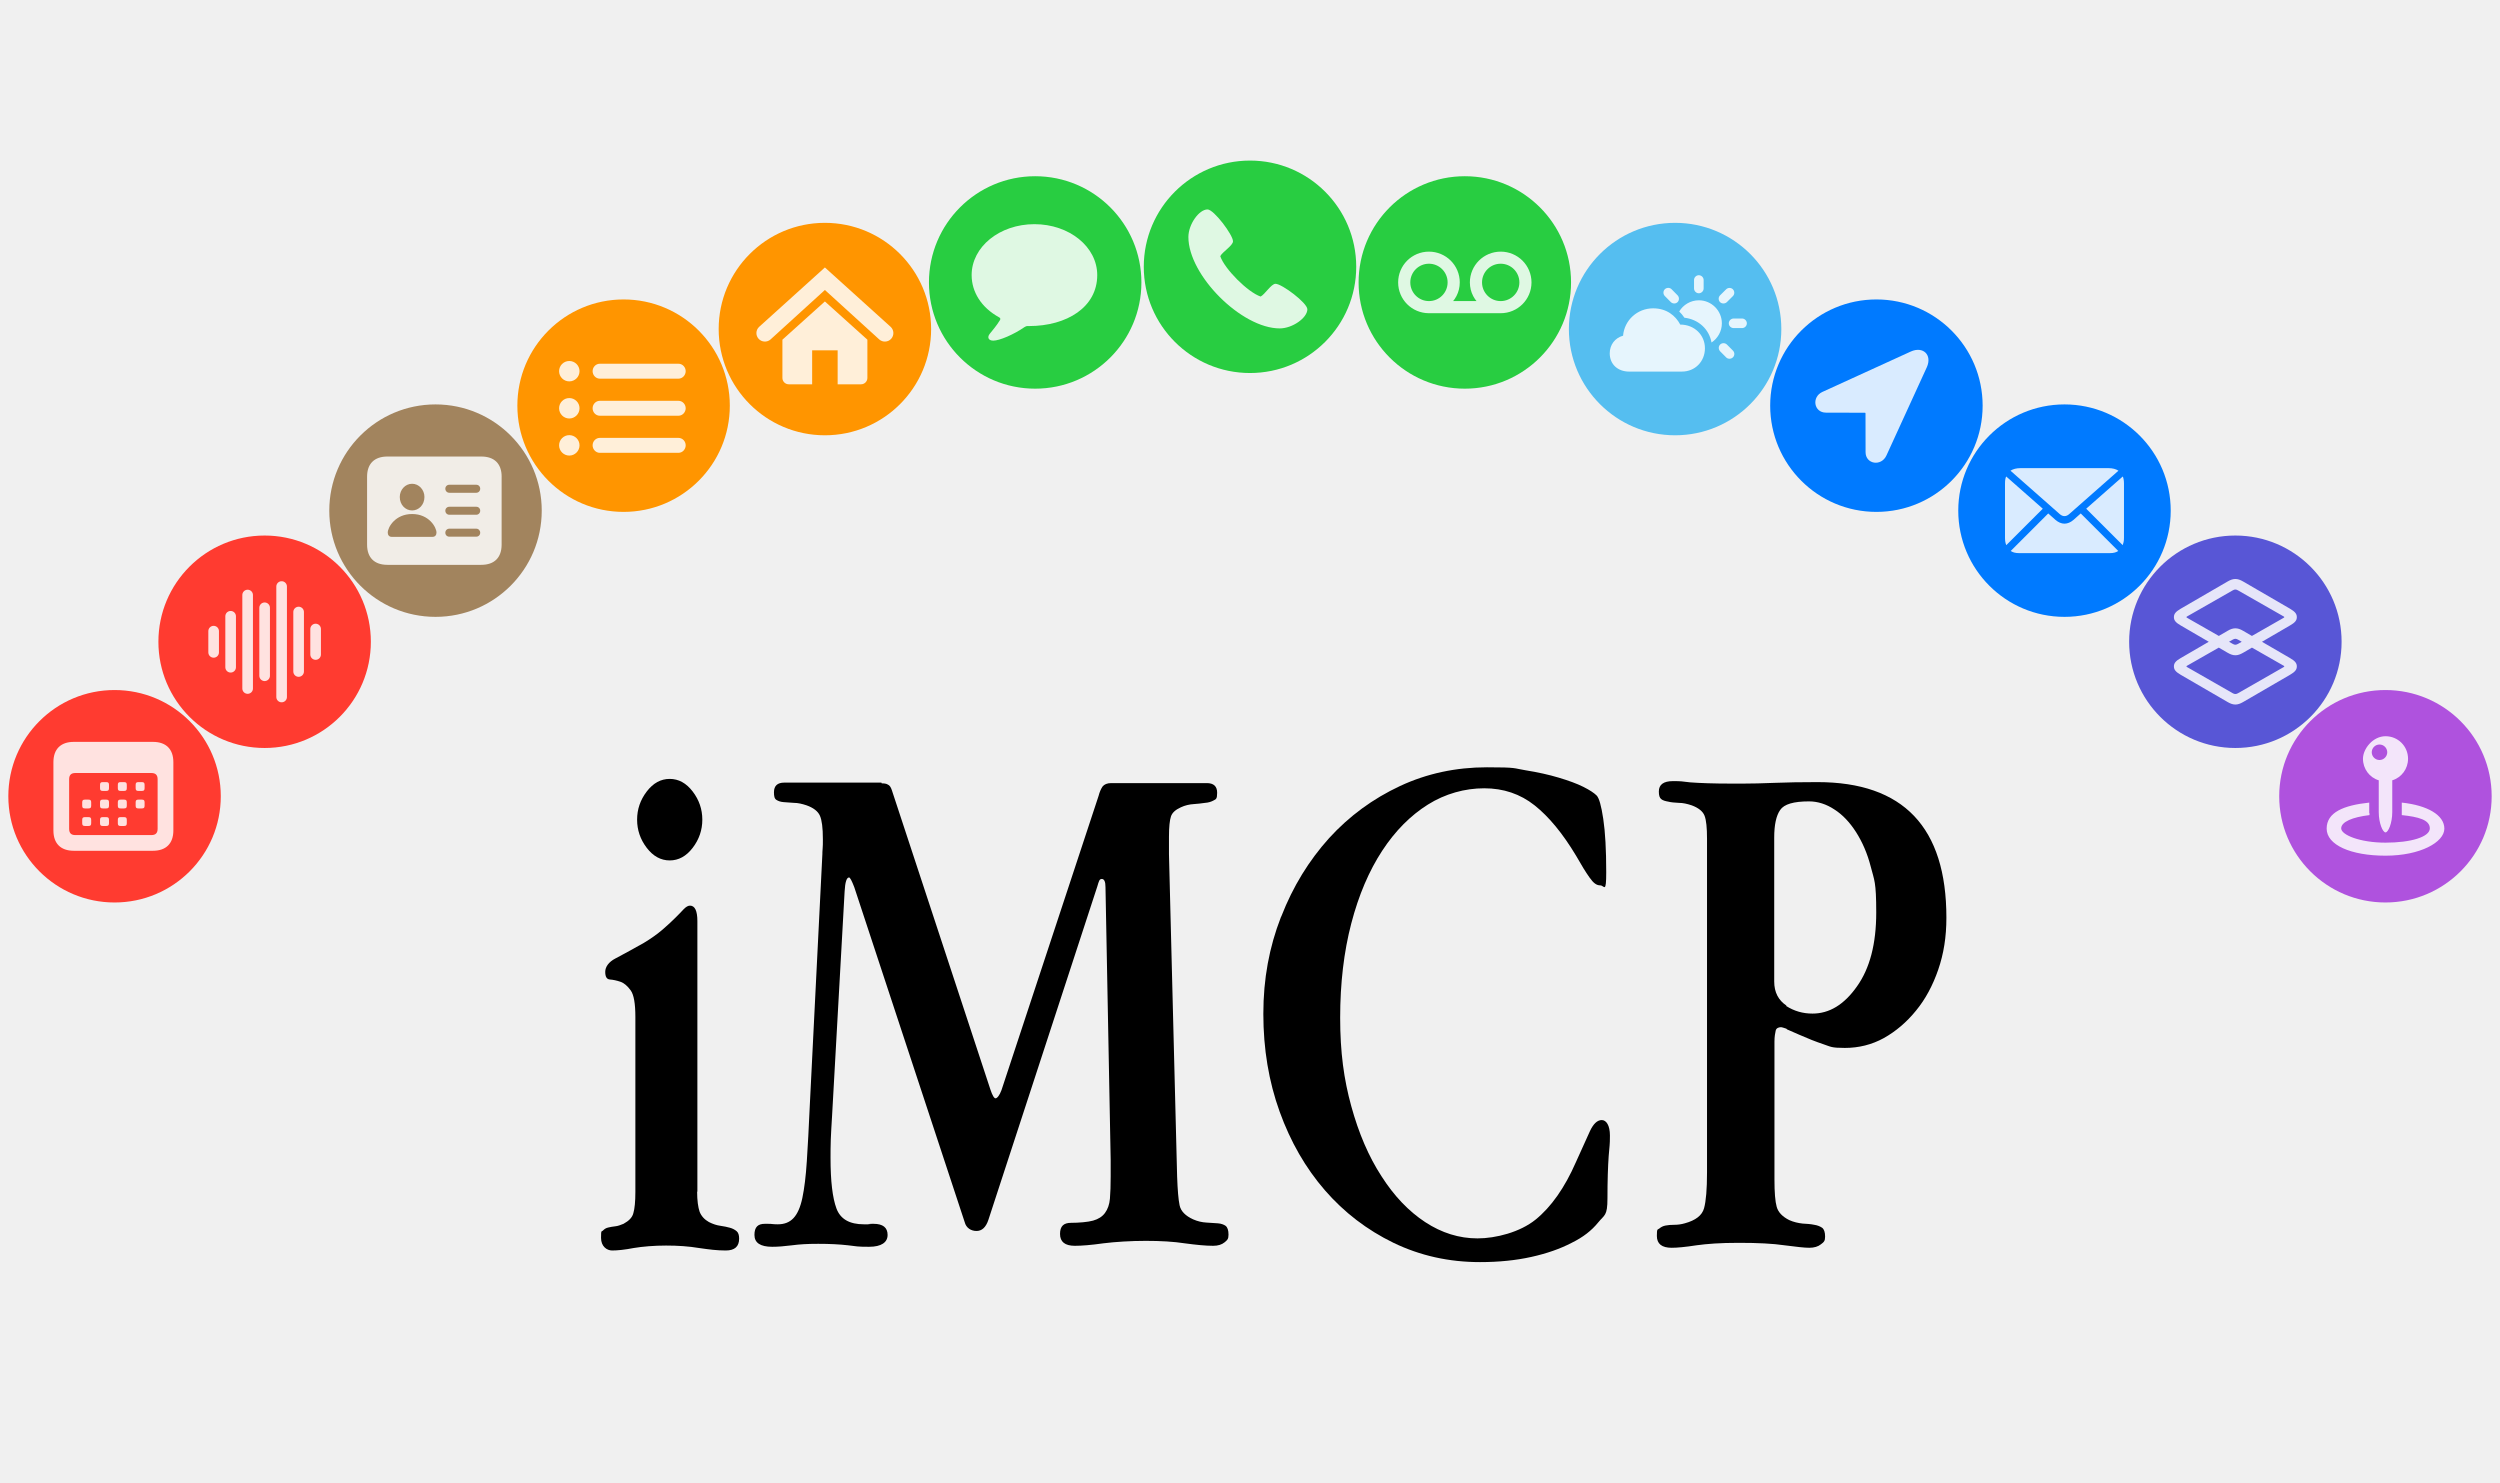
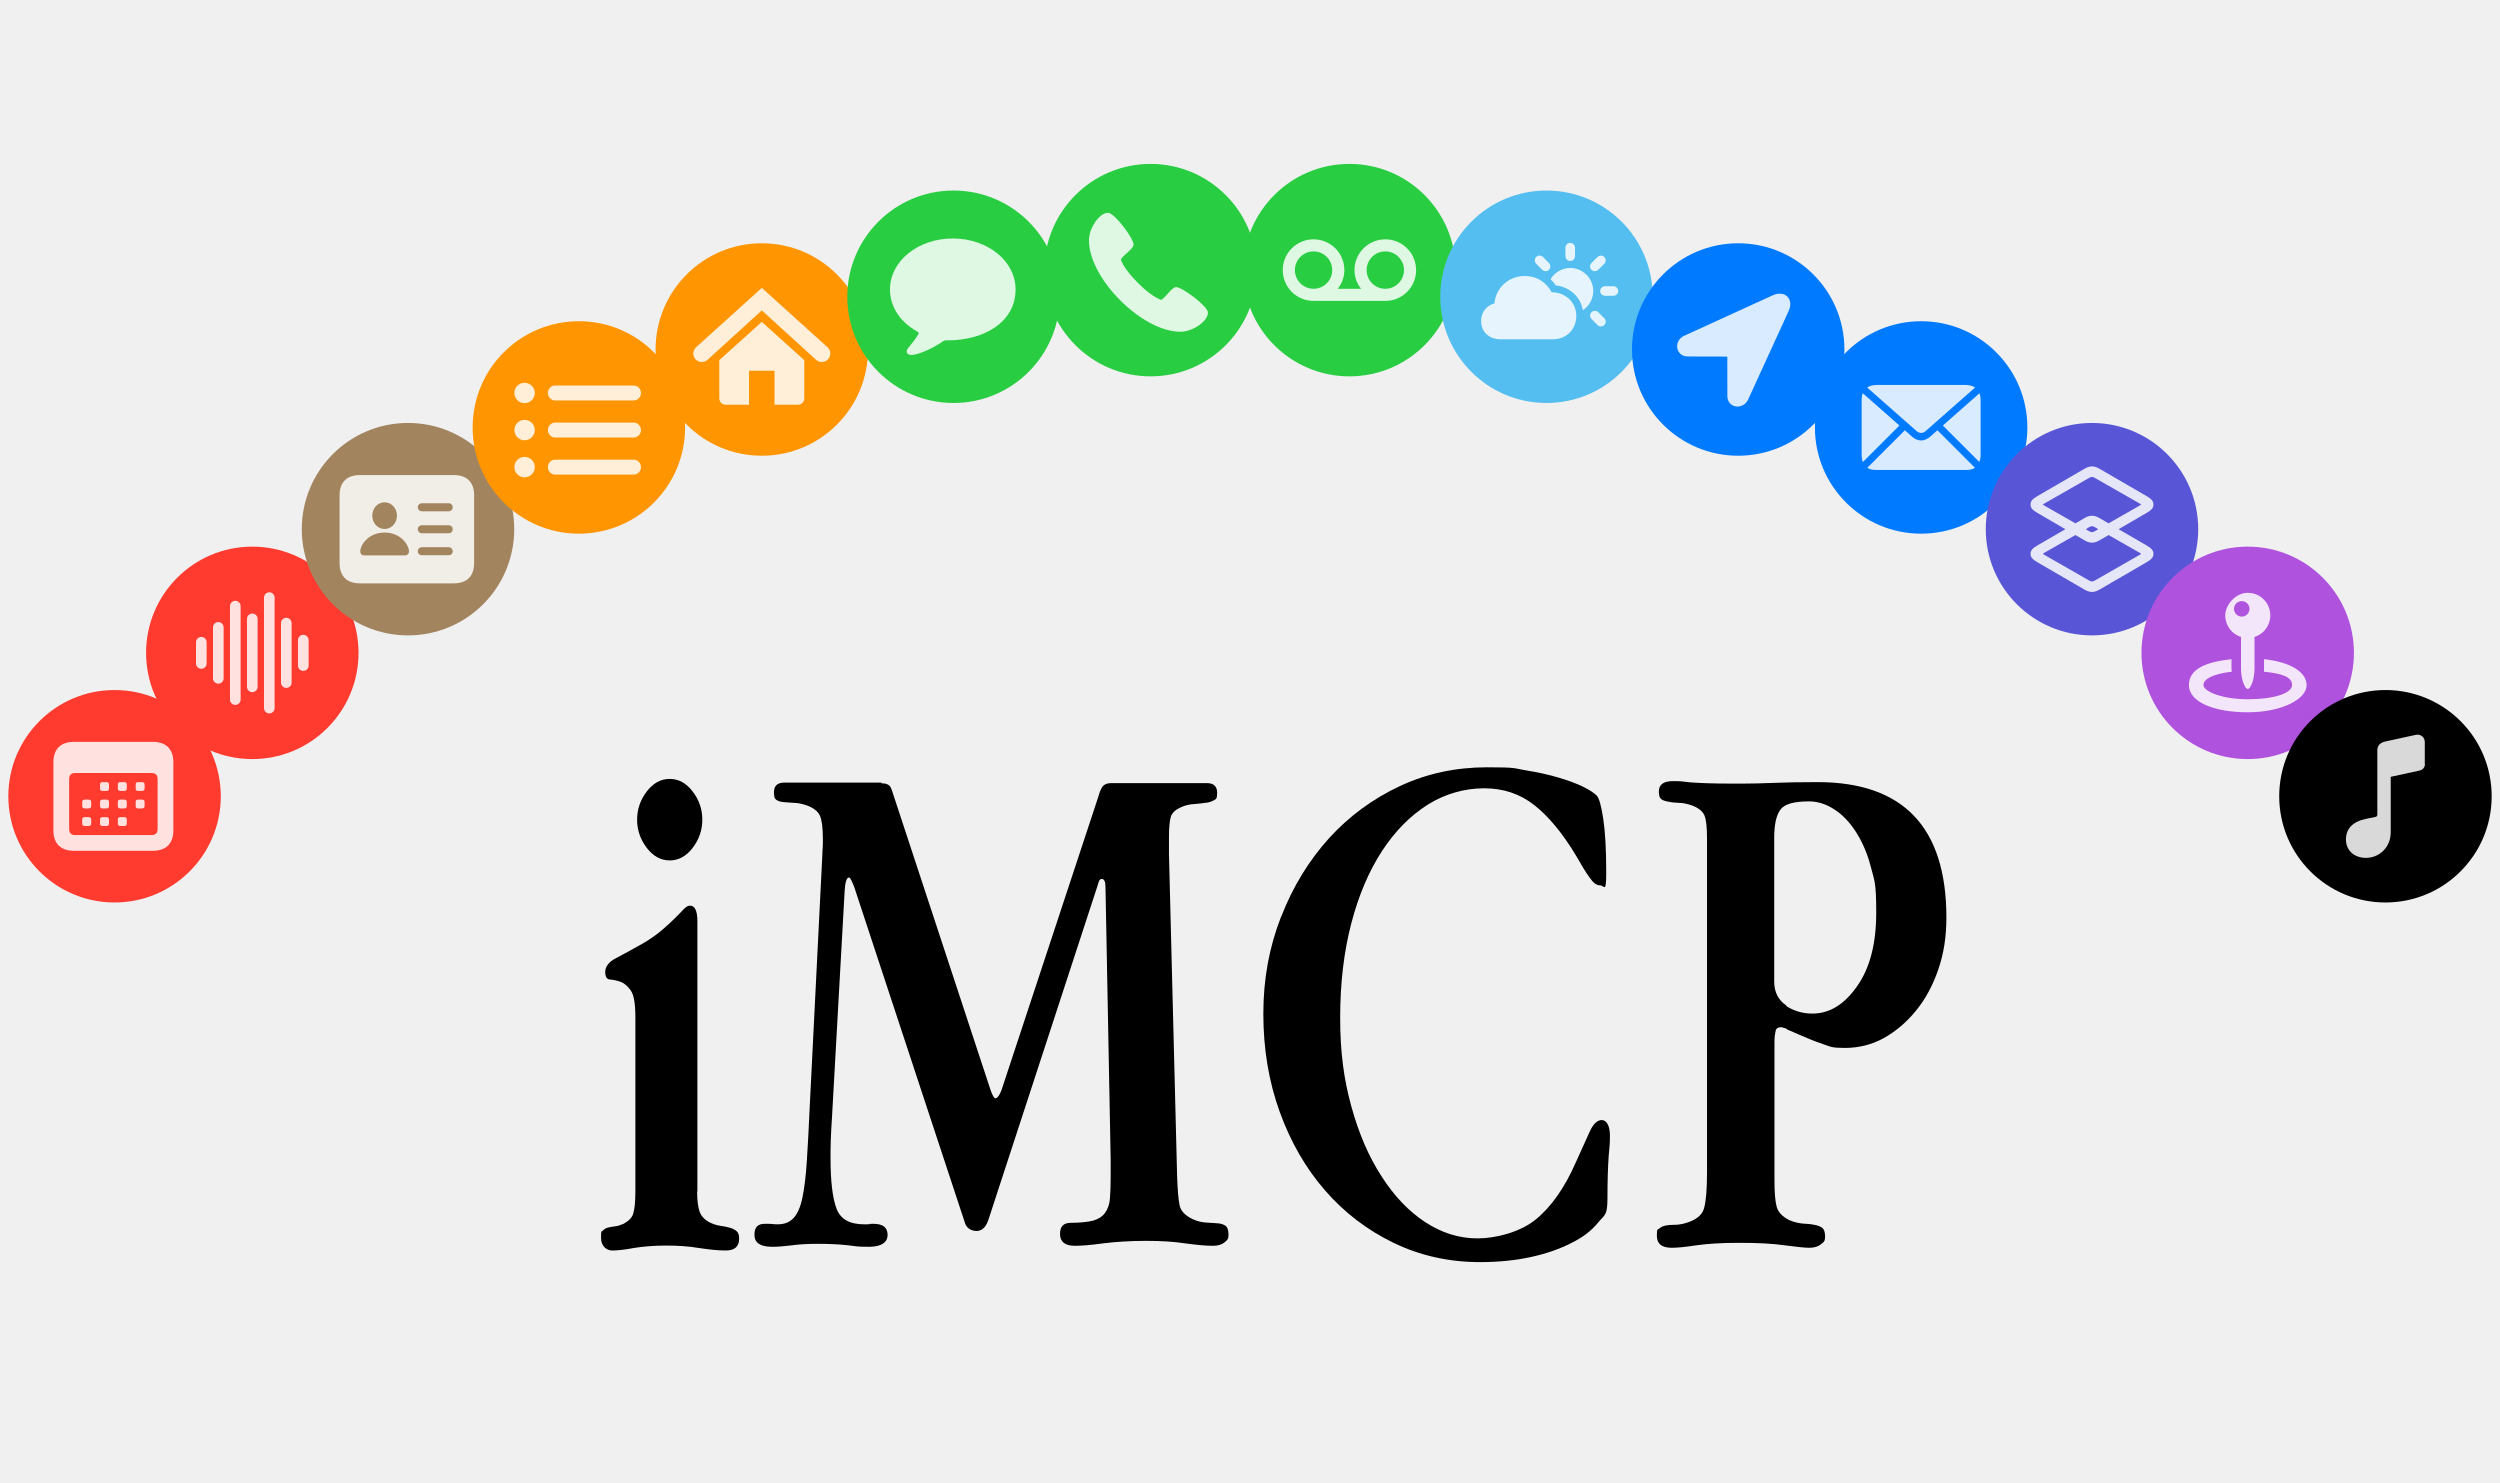
<svg xmlns="http://www.w3.org/2000/svg" viewBox="0 0 1012 600">
  <g fill="#000">
    <path d="M282.2,482.4c0,3.6.4,6.3,1,8.1.7,1.8,2,3.2,3.8,4.2,1.6.8,3.1,1.3,4.6,1.5s2.8.5,3.9.8,2,.8,2.7,1.4,1,1.6,1,3c0,3.2-1.8,4.8-5.4,4.8s-6.6-.4-10.8-1c-4.2-.7-8.6-1-13.4-1s-9.5.4-13.1,1c-3.6.7-6.5,1-8.7,1s-4.5-1.7-4.5-5.1.2-2.4.8-3,1.2-1,2.1-1.2c.9-.2,1.9-.4,2.9-.5s2.1-.5,3.3-1c2.2-1.2,3.6-2.6,4-4.4.5-1.7.8-4.5.8-8.5v-70.8c0-5.4-.6-9-1.9-10.8s-2.7-3-4.2-3.5-2.9-.8-4.2-.9-1.9-1.1-1.9-3.1,1.4-4,4.1-5.4,6.5-3.5,11.5-6.3c3-1.8,5.5-3.6,7.6-5.4,2.1-1.8,3.8-3.4,5.2-4.8,1.4-1.4,2.5-2.5,3.4-3.5.9-.9,1.7-1.4,2.5-1.4,2,0,3,2.1,3,6.3v109.5ZM280.4,320.4c2.6,3.4,3.9,7.2,3.9,11.4s-1.3,8-3.9,11.4-5.7,5.1-9.3,5.1-6.7-1.7-9.3-5.1c-2.6-3.4-3.9-7.2-3.9-11.4s1.3-8,3.9-11.4,5.7-5.1,9.3-5.1,6.7,1.7,9.3,5.1Z" />
    <path d="M356.9,317.1c1,0,1.9.1,2.5.5.7.3,1.2,1,1.6,2.2l39.9,121.2c.8,2.4,1.5,3.6,2.1,3.6s1.6-1.1,2.4-3.3l39.3-119.1c.4-1.6,1-2.9,1.6-3.8.7-.9,1.9-1.4,3.5-1.4h38.7c2.8,0,4.2,1.3,4.2,3.9s-.5,2.6-1.4,3.1-2,.9-3.5,1c-1.4.2-3,.4-4.6.5-1.7.1-3.5.5-5.2,1.3-2.2,1-3.5,2.2-4,3.7-.5,1.5-.8,4.2-.8,8.2v7.1l3.3,130.5c.2,5.4.5,9.2,1,11.6.5,2.4,2.4,4.3,5.5,5.7,1.8.8,3.6,1.2,5.4,1.3s3.4.2,4.6.3c1.3.1,2.4.5,3.1,1,.8.6,1.2,1.8,1.2,3.6s-.5,2.2-1.6,3.1-2.6,1.4-4.6,1.4c-3.2,0-7-.4-11.5-1-4.5-.7-9.8-1-15.8-1s-12.4.4-17.2,1c-4.9.7-8.8,1-11.5,1-4,0-6-1.6-6-4.8s1.5-4.5,4.5-4.5,6.8-.3,8.9-.9c2.1-.6,3.7-1.6,4.8-3.1,1.1-1.5,1.8-3.4,2-5.8s.3-5.4.3-8.9v-6.9l-2.1-110.3c0-2.2-.5-3.3-1.5-3.3s-1.2,1-1.8,3l-44.1,135c-1,3-2.6,4.5-4.8,4.5s-4.2-1.2-4.8-3.6l-44.7-135.6c-1-2.6-1.7-3.9-2.1-3.9-1,0-1.6,1.9-1.8,5.7l-5.1,91.2c-.2,3.4-.4,6.5-.5,9.2-.1,2.8-.1,5.3-.1,7.5,0,9.3.8,16.1,2.4,20.4,1.6,4.3,5.3,6.4,11.1,6.4s1.2,0,1.8-.1c.6-.1,1.3-.1,2.1-.1,3.8,0,5.7,1.5,5.7,4.5s-2.5,4.8-7.5,4.8-5-.2-8.5-.6-7.5-.6-12.1-.6-7.5.2-10.6.6-5.8.6-8,.6c-4.8,0-7.2-1.6-7.2-4.8s1.4-4.5,4.2-4.5,2.2,0,3.1.1,1.6.1,2.2.1c2.6,0,4.7-.8,6.3-2.5,1.6-1.7,2.8-4.4,3.6-8.2.8-3.8,1.4-8.7,1.8-14.8s.8-13.5,1.2-22.5l5.1-101.9c0-.4,0-1.1.1-2.1s.1-2.3.1-3.9c0-4.6-.4-7.7-1.2-9.5-.8-1.8-2.6-3.2-5.4-4.2-1.8-.6-3.5-1-5.1-1-1.6-.1-3-.2-4.2-.3-1.2-.1-2.1-.4-2.9-.9s-1-1.5-1-3.1c0-2.6,1.4-3.9,4.2-3.9h39.3Z" />
    <path d="M518.7,370.9c4.7-12.1,11.2-22.6,19.3-31.6,8.2-9,17.8-16,28.7-21.1s22.7-7.6,35.2-7.6,10.6.4,15.6,1.2,9.5,1.8,13.5,3,7.3,2.4,9.9,3.7c2.6,1.3,4.4,2.5,5.4,3.5s1.9,4.1,2.7,9.5c.8,5.3,1.2,12.5,1.2,21.5s-.8,5.4-2.4,5.4-2.8-1-4.3-3.1-3.3-5-5.5-8.9c-5.4-9-11-15.8-16.8-20.4s-12.6-6.9-20.4-6.9-15.8,2.2-22.8,6.6c-7,4.4-13.2,10.6-18.5,18.7s-9.5,17.9-12.5,29.4-4.5,24.2-4.5,38.2,1.5,24.9,4.5,35.8,7,20.3,12.2,28.3c5.1,8,11,14.2,17.7,18.6s13.8,6.6,21.2,6.6,17.2-2.5,23.5-7.6,11.8-12.9,16.3-23.2c2.4-5.4,4.3-9.6,5.7-12.6s3-4.5,4.8-4.5,3.3,2.1,3.3,6.3-.2,4-.5,8.2-.5,10-.5,17.2-1.2,6.6-3.8,9.8-6,5.9-10.7,8.2c-4.6,2.4-10,4.3-16.3,5.7-6.3,1.4-13.2,2.1-20.8,2.1-12.6,0-24.2-2.6-35-7.8-10.7-5.2-20-12.3-27.8-21.3s-13.9-19.6-18.3-31.8c-4.4-12.2-6.6-25.4-6.6-39.6s2.4-27,7.1-39.1h0Z" />
    <path d="M723.1,416.4c-1.2-.4-1.9-.6-2.1-.6-1.2,0-2,.5-2.2,1.4s-.5,2.4-.5,4.4v55.9c0,5.2.3,8.9.9,11,.6,2.2,2.3,4,5.1,5.4,1.8.8,3.6,1.2,5.4,1.4,1.8.1,3.3.2,4.7.5,1.3.2,2.3.6,3.2,1.2.8.6,1.2,1.8,1.2,3.6s-.5,2.2-1.7,3.1c-1.1.9-2.7,1.4-4.7,1.4s-5.3-.4-10-1c-4.7-.7-10.8-1-18.5-1s-12.8.4-17.2,1c-4.5.7-7.8,1-10,1-4,0-6-1.6-6-4.8s.3-2.4,1-3,1.5-1,2.5-1.2,2.2-.3,3.6-.3,2.8-.2,4.2-.6c4.4-1.2,7-3.2,7.8-6.1.8-2.9,1.2-7.7,1.2-14.5v-135.1c0-4.4-.3-7.5-1-9.3-.7-1.8-2.5-3.2-5.2-4.2-1.8-.6-3.5-1-5.2-1-1.7-.1-3.2-.2-4.3-.5-1.2-.2-2.2-.5-2.8-1-.7-.5-1-1.5-1-3.1,0-2.8,1.9-4.2,5.7-4.2s3.2.1,7,.5c3.9.3,9.5.5,16.7.5h4.8c3.4,0,7.6-.1,12.6-.3,5-.2,10.8-.3,17.4-.3,34.8,0,52.2,18.3,52.2,54.9c0,7.8-1.1,14.6-3.3,21s-5.2,12-9,16.6c-3.8,4.7-8.2,8.4-13,11.1-4.9,2.7-10.2,4-15.8,4s-5.7-.5-8.7-1.5-6.3-2.3-9.9-3.9l-4.8-2.1h0ZM723,407.2c3.3,2.1,6.8,3.1,10.7,3.1,6.8,0,12.8-3.6,18-11,5.2-7.3,7.8-17.2,7.8-29.9s-.8-13-2.2-18.5-3.5-10.2-6-14.1-5.4-7-8.7-9.1c-3.3-2.2-6.8-3.3-10.3-3.3-6.2,0-10.1,1.1-11.7,3.5-1.6,2.3-2.4,6-2.4,11.2v58.2c0,4.4,1.7,7.6,5,9.8Z" />
  </g>
  <svg version="1.1" viewBox="0 0 100 100" x="3.373" y="279.327" width="86" height="86">
    <circle fill="#FF3B30" cx="50" cy="50" r="50" />
    <g fill="#fff" fill-opacity="0.85">
      <path d="M30.83,75.66h37.23c6.18,0,9.62-3.42,9.62-9.56v-32.15c0-6.14-3.44-9.55-9.62-9.55H30.83c-6.17,0-9.61,3.4-9.61,9.55v32.15c0,6.15,3.44,9.56,9.61,9.56ZM31.52,68.27c-1.92,0-2.9-.9-2.9-2.94v-23.34c0-2.03.99-2.93,2.9-2.93h35.83c1.91,0,2.92.89,2.92,2.93v23.34c0,2.05-1.01,2.94-2.92,2.94H31.52ZM44.49,47.49h1.55c1,0,1.34-.31,1.34-1.3v-1.55c0-.99-.34-1.3-1.34-1.3h-1.55c-.99,0-1.33.31-1.33,1.3v1.55c0,.99.34,1.3,1.33,1.3ZM52.86,47.49h1.57c.99,0,1.33-.31,1.33-1.3v-1.55c0-.99-.34-1.3-1.33-1.3h-1.57c-.98,0-1.32.31-1.32,1.3v1.55c0,.99.34,1.3,1.32,1.3ZM61.25,47.49h1.57c.98,0,1.32-.31,1.32-1.3v-1.55c0-.99-.35-1.3-1.32-1.3h-1.57c-.98,0-1.32.31-1.32,1.3v1.55c0,.99.35,1.3,1.32,1.3ZM36.11,55.73h1.57c.98,0,1.32-.31,1.32-1.28v-1.57c0-.99-.35-1.3-1.32-1.3h-1.57c-.98,0-1.34.31-1.34,1.3v1.57c0,.98.36,1.28,1.34,1.28ZM44.49,55.73h1.55c1,0,1.34-.31,1.34-1.28v-1.57c0-.99-.34-1.3-1.34-1.3h-1.55c-.99,0-1.33.31-1.33,1.3v1.57c0,.98.34,1.28,1.33,1.28ZM52.86,55.73h1.57c.99,0,1.33-.31,1.33-1.28v-1.57c0-.99-.34-1.3-1.33-1.3h-1.57c-.98,0-1.32.31-1.32,1.3v1.57c0,.98.34,1.28,1.32,1.28ZM61.25,55.73h1.57c.98,0,1.32-.31,1.32-1.28v-1.57c0-.99-.35-1.3-1.32-1.3h-1.57c-.98,0-1.32.31-1.32,1.3v1.57c0,.98.35,1.28,1.32,1.28ZM36.11,63.99h1.57c.98,0,1.32-.32,1.32-1.3v-1.57c0-.99-.35-1.3-1.32-1.3h-1.57c-.98,0-1.34.31-1.34,1.3v1.57c0,.98.36,1.3,1.34,1.3ZM44.49,63.99h1.55c1,0,1.34-.32,1.34-1.3v-1.57c0-.99-.34-1.3-1.34-1.3h-1.55c-.99,0-1.33.31-1.33,1.3v1.57c0,.98.34,1.3,1.33,1.3ZM52.86,63.99h1.57c.99,0,1.33-.32,1.33-1.3v-1.57c0-.99-.34-1.3-1.33-1.3h-1.57c-.98,0-1.32.31-1.32,1.3v1.57c0,.98.34,1.3,1.32,1.3Z" />
    </g>
  </svg>
-   <svg viewBox="0 0 100 100" x="64.122" y="216.785" width="86" height="86">
+   <svg viewBox="0 0 100 100" x="59.133" y="221.276" width="86" height="86">
    <circle fill="#ff3b30" cx="50" cy="50" r="50" />
    <g stroke="#fff" stroke-opacity="0.85" stroke-width="5" stroke-linecap="round">
      <path d="M26 45V55M34 38V62M42 28V72M50 34V66M58 24V76M66 36V64M74 44V56" />
    </g>
  </svg>
-   <svg version="1.1" viewBox="0 0 100 100" x="133.295" y="163.707" width="86" height="86">
+   <svg version="1.1" viewBox="0 0 100 100" x="122.161" y="171.210" width="86" height="86">
    <circle fill="#a2845e" cx="50" cy="50" r="50" />
    <g fill="#fff" fill-opacity="0.85">
      <path class="st1" d="M81.12,34.03v31.97c0,6.1-3.41,9.51-9.57,9.51H27.35c-6.14,0-9.56-3.4-9.56-9.51v-31.97c0-6.11,3.42-9.5,9.56-9.5h44.21c6.16,0,9.57,3.39,9.57,9.5ZM27.52,60.35c0,1.1.64,1.99,1.84,1.99h19.25c1.22,0,1.85-.89,1.85-1.99,0-2.48-3.49-8.76-11.47-8.76s-11.47,6.27-11.47,8.76ZM56.53,58.49c-1.11,0-1.91.84-1.91,1.91s.8,1.86,1.91,1.86h12.64c1.07,0,1.87-.8,1.87-1.86s-.8-1.91-1.87-1.91h-12.64ZM56.53,48.17c-1.11,0-1.91.82-1.91,1.86s.8,1.91,1.91,1.91h12.64c1.07,0,1.87-.84,1.87-1.91s-.8-1.86-1.87-1.86h-12.64ZM33.18,43.58c0,3.62,2.61,6.33,5.8,6.33,3.21,0,5.81-2.71,5.81-6.33,0-3.41-2.6-6.23-5.81-6.23s-5.8,2.82-5.8,6.23ZM56.53,37.81c-1.11,0-1.91.82-1.91,1.87s.8,1.91,1.91,1.91h12.64c1.07,0,1.87-.84,1.87-1.91s-.8-1.87-1.87-1.87h-12.64Z" />
    </g>
  </svg>
-   <svg version="1.1" viewBox="0 0 100 100" x="209.429" y="121.215" width="86" height="86">
+   <svg version="1.1" viewBox="0 0 100 100" x="191.324" y="130.031" width="86" height="86">
    <circle fill="#ff9500" cx="50" cy="50" r="50" />
    <g fill="#fff" fill-opacity=".85">
      <path d="M38.83,72.2h36.98c1.91,0,3.42-1.64,3.42-3.53s-1.48-3.51-3.42-3.51h-36.98c-1.92,0-3.41,1.62-3.41,3.51s1.51,3.53,3.41,3.53Z" />
      <path d="M24.44,73.49c2.65,0,4.82-2.17,4.82-4.82s-2.17-4.8-4.82-4.8-4.8,2.15-4.8,4.8,2.17,4.82,4.8,4.82Z" />
      <path d="M38.83,54.74h36.98c1.91,0,3.42-1.64,3.42-3.51s-1.48-3.52-3.42-3.52h-36.98c-1.92,0-3.41,1.62-3.41,3.52s1.51,3.51,3.41,3.51Z" />
      <path d="M24.44,56.04c2.65,0,4.82-2.17,4.82-4.82s-2.17-4.8-4.82-4.8-4.8,2.15-4.8,4.8,2.17,4.82,4.8,4.82Z" />
      <path d="M38.83,37.29h36.98c1.91,0,3.42-1.64,3.42-3.52s-1.48-3.51-3.42-3.51h-36.98c-1.92,0-3.41,1.62-3.41,3.51s1.51,3.52,3.41,3.52Z" />
      <path d="M24.44,38.57c2.65,0,4.82-2.15,4.82-4.8s-2.17-4.8-4.82-4.8-4.8,2.15-4.8,4.8,2.17,4.8,4.8,4.8Z" />
    </g>
  </svg>
-   <svg viewBox="0 0 100 100" x="290.918" y="90.206" width="86" height="86">
+   <svg viewBox="0 0 100 100" x="265.376" y="98.480" width="86" height="86">
    <circle fill="#ff9500" cx="50" cy="50" r="50" />
    <g fill="#fff" opacity=".85">
      <path d="M50,21 81,49a4,4 0 0 1-5.4,5.9L50,31.6 24.4,54.9A4,4 0 0 1 19,49Z" />
      <path fill-rule="evenodd" d="M50,37 70,55V73a3,3 0 0 1-3,3H33a3,3 0 0 1-3-3V55ZM44,60h12v16H44Z" />
    </g>
  </svg>
-   <svg viewBox="0 0 100 100" x="376.041" y="71.335" width="86" height="86">
+   <svg viewBox="0 0 100 100" x="342.985" y="77.126" width="86" height="86">
    <circle fill="#28cd41" cx="50" cy="50" r="50" />
    <g fill="#fff" fill-opacity="0.85">
      <path d="M30.19,77.4c3.04,0,9.82-2.94,14.79-6.39.59-.4,1.01-.5,1.53-.5.3.01.53.02.7.02,17.63-.04,32-8.83,32-23.99,0-13.3-13.15-23.97-29.56-23.97s-29.56,10.67-29.56,23.97c0,7.9,4.52,15.26,12.9,19.86.63.34.75.71.46,1.29-1.56,2.6-3.8,5.19-4.83,6.48-1.36,1.68-.56,3.21,1.57,3.21Z" />
    </g>
  </svg>
-   <svg viewBox="0 0 100 100" x="463.000" y="65.000" width="86" height="86">
+   <svg viewBox="0 0 100 100" x="422.753" y="66.351" width="86" height="86">
    <circle fill="#28cd41" cx="50" cy="50" r="50" />
    <g fill="#fff" fill-opacity="0.85">
      <path d="M30,23c-4,0-9,7-9,13,0,18,25,43,43,43,6,0,13-5,13-9,0-3-12-12-15-12-2,0-5,5-7,6-6-2-17-13-19-19,1-2,6-5,6-7,0-3-9-15-12-15Z" />
    </g>
  </svg>
-   <svg viewBox="0 0 100 100" x="549.959" y="71.335" width="86" height="86">
+   <svg viewBox="0 0 100 100" x="503.247" y="66.351" width="86" height="86">
    <circle fill="#28cd41" cx="50" cy="50" r="50" />
    <g fill="#fff" stroke="#fff" stroke-width="22" stroke-linejoin="round" opacity="0.85">
      <path transform="translate(20.000 36.882) scale(0.12596)" d="M1.06581e-14 104.043C1.06581e-14 161.656 46.572 208.086 104.043 208.086L372.297 208.086C429.839 208.086 476.341 161.585 476.341 104.043C476.341 46.431 429.768 0 372.297 0C314.685 0 268.048 46.502 268.048 104.043C268.048 137.03 284.031 166.78 309.472 184.8L166.868 184.8C192.309 166.78 208.292 137.03 208.292 104.043C208.292 46.431 161.72 0 104.043 0C46.502 0 1.06581e-14 46.502 1.06581e-14 104.043ZM23.421 103.908C23.421 59.335 59.605 23.151 104.178 23.151C148.752 23.151 184.865 59.335 184.865 103.908C184.865 148.617 148.752 184.8 104.178 184.8C59.605 184.8 23.421 148.617 23.421 103.908ZM291.476 103.908C291.476 59.335 327.589 23.151 372.162 23.151C416.736 23.151 453.055 59.335 453.055 103.908C453.055 148.617 416.736 184.8 372.162 184.8C327.589 184.8 291.476 148.617 291.476 103.908Z" />
    </g>
  </svg>
-   <svg version="1.1" viewBox="0 0 100 100" x="635.082" y="90.206" width="86" height="86">
+   <svg version="1.1" viewBox="0 0 100 100" x="583.015" y="77.126" width="86" height="86">
    <circle fill="#55bef0" cx="50" cy="50" r="50" />
    <g fill="#fff" fill-opacity=".85">
      <path d="M74.42,57.32l2.79,2.8c.88.88.9,2.32.02,3.18-.87.87-2.36.91-3.21.02l-2.8-2.82c-.87-.91-.9-2.34-.02-3.21.87-.87,2.32-.86,3.21.02ZM72.01,47.29c0,3.77-1.94,7.1-4.87,9.04-1.12-6.3-6.15-10.91-12.76-11.67-.7-1.05-1.51-2.04-2.45-2.94,1.89-3.15,5.34-5.26,9.26-5.26,5.95,0,10.82,4.87,10.82,10.84ZM83.77,47.3c0,1.24-1.03,2.24-2.27,2.24h-3.94c-1.23,0-2.29-.99-2.29-2.24s1.06-2.27,2.29-2.27h3.94c1.24,0,2.27,1.03,2.27,2.27ZM77.2,31.29c.87.87.88,2.34-.01,3.21l-2.8,2.79c-.88.87-2.35.89-3.23.03-.87-.87-.87-2.35.03-3.22l2.81-2.79c.89-.89,2.33-.89,3.21-.03ZM48.37,31.28l2.78,2.82c.86.89.88,2.34.02,3.21-.87.87-2.32.86-3.22-.04l-2.78-2.81c-.86-.86-.89-2.31-.02-3.19.87-.87,2.37-.88,3.22,0ZM63.43,26.92v3.95c0,1.24-1.03,2.28-2.27,2.28s-2.25-1.05-2.25-2.28v-3.95c0-1.24,1.03-2.27,2.25-2.27s2.27,1.04,2.27,2.27Z" />
      <path d="M28.42,70.01h24.81c6.15,0,10.81-4.74,10.81-10.97s-4.91-11.15-11.61-11.15c-2.24-4.2-6.41-7.65-12.77-7.65-7.41,0-13.54,5.56-14.15,12.88-3.78,1.03-6.28,4.25-6.28,8.31,0,5.07,3.69,8.59,9.19,8.59Z" />
    </g>
  </svg>
-   <svg version="1.1" viewBox="0 0 100 100" x="716.571" y="121.215" width="86" height="86">
+   <svg version="1.1" viewBox="0 0 100 100" x="660.624" y="98.480" width="86" height="86">
    <circle fill="#007aff" cx="50" cy="50" r="50" />
    <g fill="#fff" fill-opacity="0.85">
      <path d="M26.24,53.28l18.31.05c.23,0,.32.09.32.31l.03,18.25c0,5.68,7.4,6.9,9.84,1.51l18.98-41.47c2.65-5.85-1.77-10.03-7.54-7.41l-41.58,19c-5.21,2.36-4.09,9.75,1.64,9.76Z" />
    </g>
  </svg>
-   <svg viewBox="0 0 100 100" x="792.705" y="163.707" width="86" height="86">
+   <svg viewBox="0 0 100 100" x="734.676" y="130.031" width="86" height="86">
    <circle fill="#007aff" cx="50" cy="50" r="50" />
    <g fill="#fff" fill-opacity="0.85">
      <path d="M49.99 52.58Q48.85 52.58 47.76 51.62L24.58 31.2Q26.43 30 29.29 30H70.71Q73.57 30 75.4 31.2L52.22 51.62Q51.15 52.58 49.99 52.58ZM22.6 66.25Q22.32 65.6 22.16 64.76Q22 63.92 22 62.81V37.19Q22 35.98 22.17 35.12Q22.35 34.27 22.56 33.92L39.78 49.09ZM28.59 70Q27.31 70 26.33 69.73Q25.34 69.45 24.69 68.98L42.35 51.32L45.74 54.34Q46.76 55.22 47.83 55.67Q48.9 56.13 49.99 56.13Q51.08 56.13 52.16 55.67Q53.24 55.22 54.26 54.34L57.65 51.32L75.31 68.98Q74.66 69.45 73.67 69.73Q72.69 70 71.41 70ZM77.4 66.25 60.22 49.09 77.44 33.92Q77.63 34.27 77.81 35.12Q78 35.98 78 37.19V62.81Q78 63.92 77.83 64.76Q77.65 65.6 77.4 66.25Z" />
    </g>
  </svg>
-   <svg viewBox="0 0 100 100" x="861.878" y="216.785" width="86" height="86">
+   <svg viewBox="0 0 100 100" x="803.839" y="171.210" width="86" height="86">
    <circle fill="#5856d6" cx="50" cy="50" r="50" />
    <g fill="#fff" fill-opacity="0.85" transform="translate(50 50) scale(0.58) translate(-62.33895 34.1361)">
      <path d="M62.334 16.811C64.314 16.811 66.211 16.168 68.574 14.81L106.744-7.354C110.703-9.686 112.217-11.448 112.217-14.144C112.217-16.778 110.703-18.593 106.744-20.873L68.574-43.047C66.211-44.446 64.314-45.038 62.334-45.038C60.364-45.038 58.467-44.446 56.104-43.047L17.935-20.873C13.975-18.593 12.461-16.778 12.461-14.144C12.461-11.448 13.975-9.686 17.935-7.354L56.104 14.81C58.467 16.168 60.364 16.811 62.334 16.811ZM62.334 8.274C61.628 8.274 61.006 8.087 60.187 7.621L23.031-13.653C22.78-13.758 22.655-13.873 22.655-14.144C22.655-14.353 22.78-14.468 23.031-14.625L60.187-35.847C61.006-36.314 61.628-36.552 62.334-36.552C63.039-36.552 63.672-36.314 64.491-35.847L101.648-14.625C101.898-14.468 102.023-14.353 102.023-14.144C102.023-13.873 101.898-13.758 101.648-13.653L64.491 7.621C63.672 8.087 63.039 8.274 62.334 8.274ZM62.334-23.183C64.314-23.183 66.211-23.816 68.574-25.174L106.744-47.399C110.703-49.68 112.217-51.442 112.217-54.128C112.217-56.824 110.703-58.576 106.744-60.919L68.574-83.082C66.211-84.44 64.314-85.083 62.334-85.083C60.364-85.083 58.467-84.44 56.104-83.082L17.935-60.919C13.975-58.576 12.461-56.824 12.461-54.128C12.461-51.442 13.975-49.68 17.935-47.399L56.104-25.174C58.467-23.816 60.364-23.183 62.334-23.183ZM62.334-31.72C61.628-31.72 61.006-31.959 60.187-32.425L23.031-53.648C22.78-53.752 22.655-53.919 22.655-54.128C22.655-54.389 22.78-54.514 23.031-54.619L60.187-75.841C61.006-76.308 61.628-76.546 62.334-76.546C63.039-76.546 63.672-76.308 64.491-75.841L101.648-54.619C101.898-54.514 102.023-54.389 102.023-54.128C102.023-53.919 101.898-53.752 101.648-53.648L64.491-32.425C63.672-31.959 63.039-31.72 62.334-31.72Z" />
    </g>
  </svg>
-   <svg version="1.1" viewBox="0 0 100 100" x="922.627" y="279.327" width="86" height="86">
+   <svg version="1.1" viewBox="0 0 100 100" x="866.867" y="221.276" width="86" height="86">
    <circle fill="#af52de" cx="50" cy="50" r="50" />
    <g fill="#fff" fill-opacity="0.85">
      <path d="M42.49,57.93v.94c-8.01.94-13.32,3.18-13.32,6.25s8.84,6.72,20.86,6.72,20.86-2.71,20.86-6.72-5.3-5.42-13.2-6.25v-5.89c12.14,1.3,20.04,5.89,20.04,12.26s-11.31,12.73-27.7,12.73-27.7-5.07-27.7-12.73,7.9-10.96,20.04-12.26v4.95h.12Z" />
      <path d="M60.64,32.35c0,4.71-3.06,8.84-7.43,10.14v14.97c0,5.19-1.89,9.55-3.18,9.55s-3.18-4.36-3.18-9.55v-14.97c-4.36-1.3-7.43-5.42-7.43-10.14s4.71-10.61,10.61-10.61,10.61,4.71,10.61,10.61ZM43.55,29.29c0,2,1.65,3.65,3.65,3.65s3.65-1.65,3.65-3.65-1.65-3.65-3.65-3.65-3.65,1.65-3.65,3.65h0Z" />
    </g>
  </svg>
+   <svg viewBox="0 0 100 100" x="922.627" y="279.327" width="86" height="86">
+     <circle fill="#000" cx="50" cy="50" r="50" />
+     <g fill="#fff" fill-opacity="0.85">
+       <path d="M68.52 34.73V24.53C68.52 22.21 66.56 20.6 64.31 21.09L49.96 24.21C47.51 24.74 46.18 26.17 46.18 28.35V58.45C46.21 59.22 45.93 59.57 45.33 59.71L40.81 60.65C34.6 61.92 31.41 65.28 31.41 70.34C31.41 75.49 35.27 79 40.81 79C46.98 79 52.49 74.23 52.49 66.86V41.54C52.49 40.7 52.24 40.91 53.05 40.73L66.07 37.89C67.61 37.57 68.59 36.35 68.59 34.8Z" />
+     </g>
+   </svg>
</svg>
